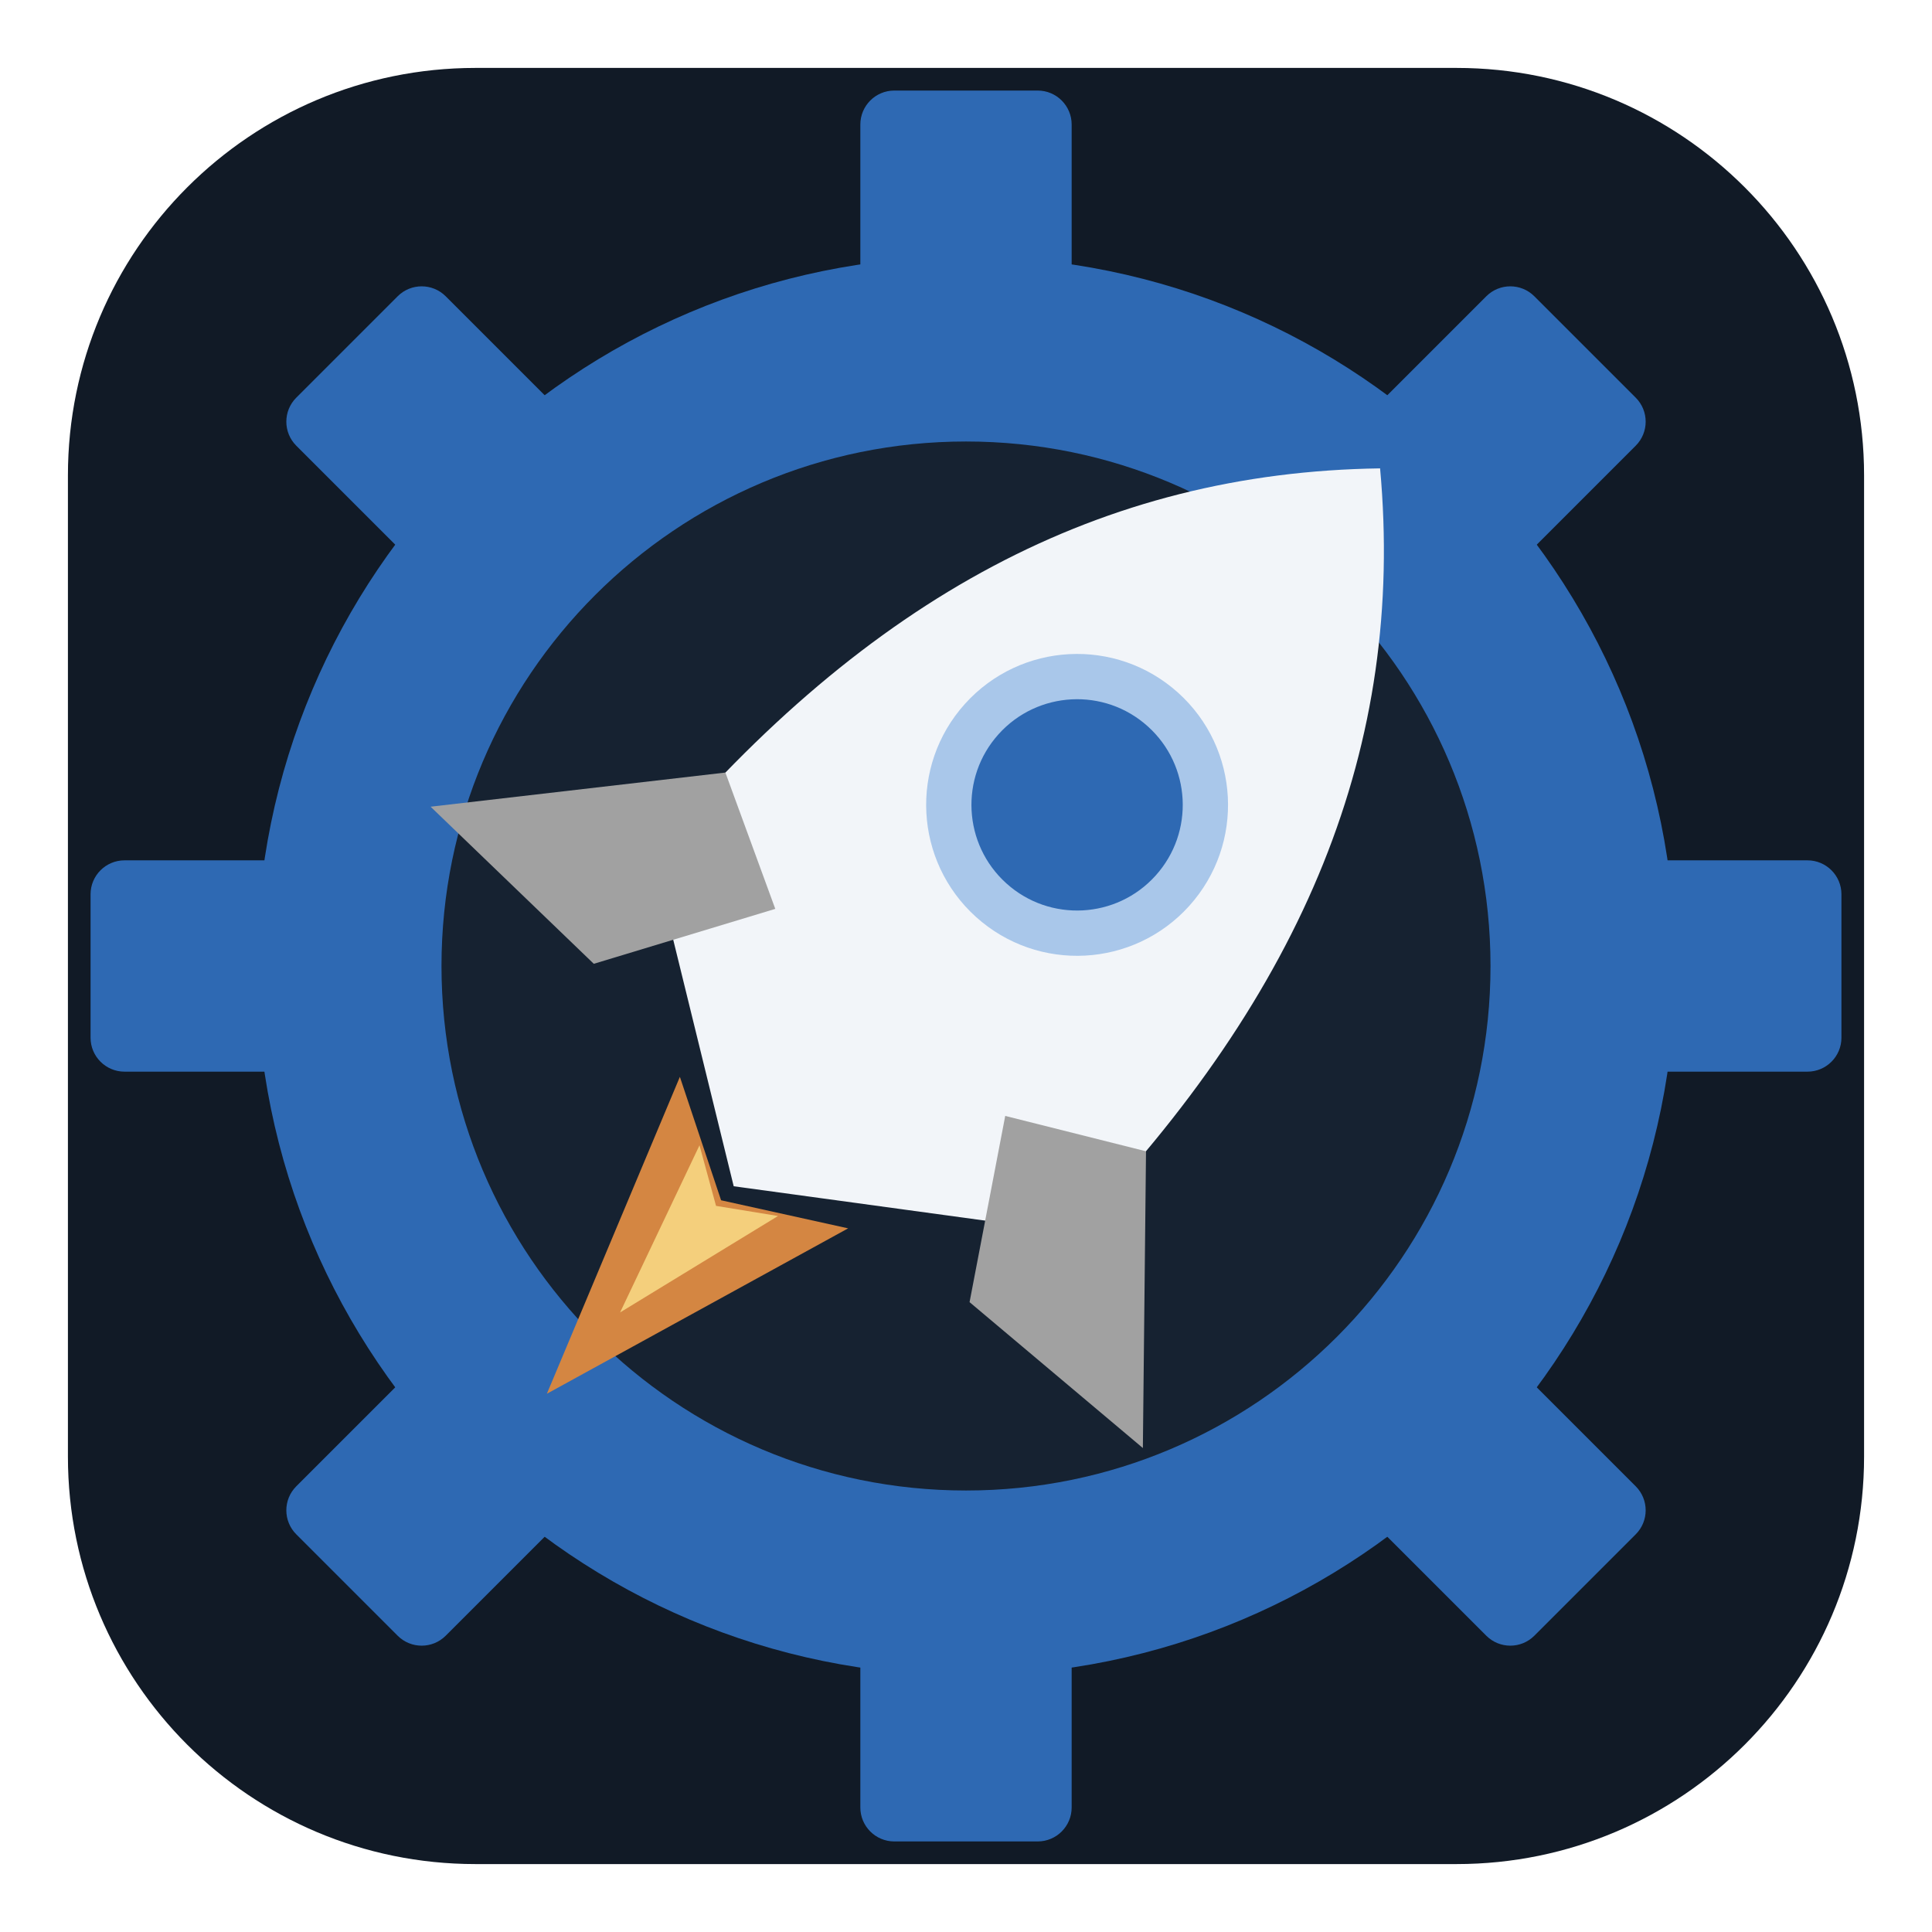
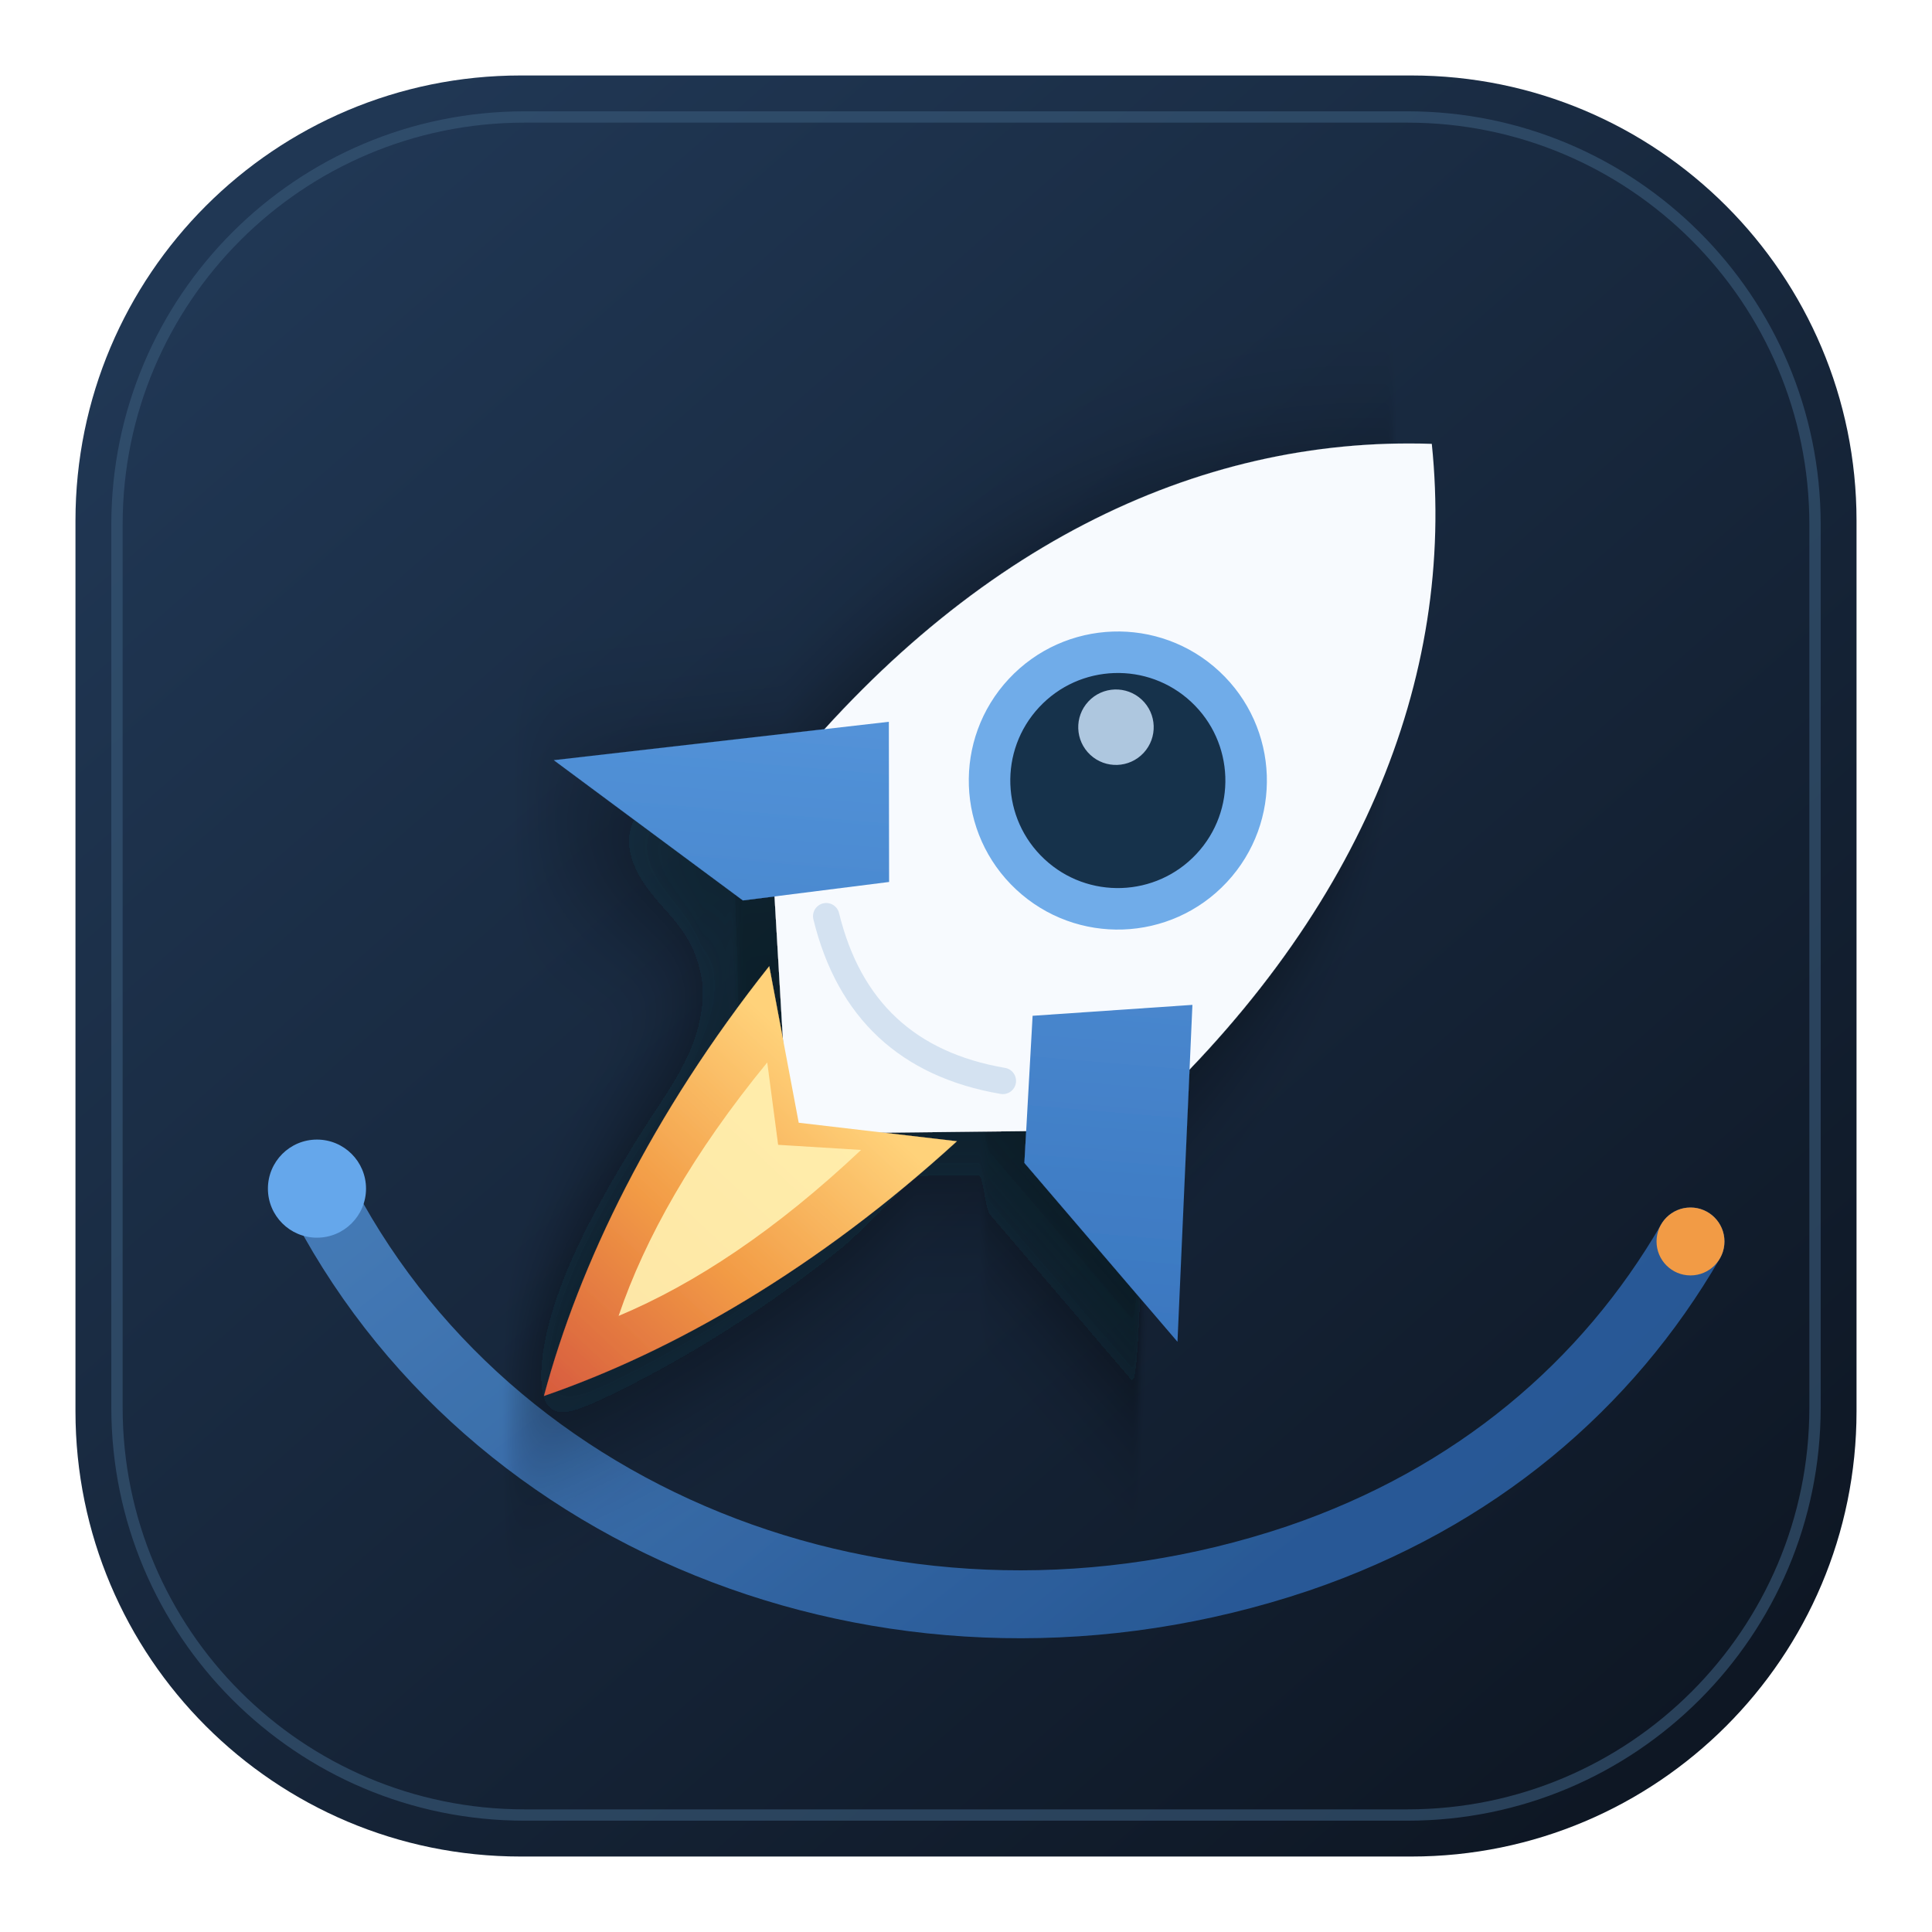
<svg xmlns="http://www.w3.org/2000/svg" width="512" height="512" viewBox="0 0 512 512">
-   <rect x="18" y="18" width="476" height="476" rx="108" fill="#111A26" />
-   <g fill="#2E69B3" transform="translate(256 256)">
-     <rect x="-28" y="-232" width="56" height="78" rx="9" />
-     <rect x="-28" y="-232" width="56" height="78" rx="9" transform="rotate(45)" />
-     <rect x="-28" y="-232" width="56" height="78" rx="9" transform="rotate(90)" />
-     <rect x="-28" y="-232" width="56" height="78" rx="9" transform="rotate(135)" />
-     <rect x="-28" y="-232" width="56" height="78" rx="9" transform="rotate(180)" />
-     <rect x="-28" y="-232" width="56" height="78" rx="9" transform="rotate(225)" />
-     <rect x="-28" y="-232" width="56" height="78" rx="9" transform="rotate(270)" />
-     <rect x="-28" y="-232" width="56" height="78" rx="9" transform="rotate(315)" />
-     <circle r="188" />
-   </g>
-   <circle cx="256" cy="256" r="139" fill="#162231" />
-   <g transform="translate(256 246) rotate(42) translate(-256 -246)">
-     <path d="M256 82c-54 50-78 116-75 205l75 51 75-51c3-89-21-155-75-205z" fill="#F2F5F9" />
-     <path d="M181 258l-52 59 60 2 26-43z" fill="#A1A1A1" />
-     <path d="M331 258l52 59-60 2-26-43z" fill="#A1A1A1" />
-     <circle cx="256" cy="202" r="34" fill="#2E69B3" stroke="#A9C7EA" stroke-width="12" />
-     <path d="M226 326l30 86 30-86-30 17z" fill="#D48642" />
-     <path d="M242 336l14 47 14-47-14 9z" fill="#F4CF7C" />
+   <defs>
+     <linearGradient id="bg" x1="76" y1="54" x2="438" y2="466" gradientUnits="userSpaceOnUse">
+       <stop offset="0" stop-color="#203754" />
+       <stop offset="1" stop-color="#0E1724" />
+     </linearGradient>
+     <linearGradient id="blue" x1="150" y1="110" x2="370" y2="390" gradientUnits="userSpaceOnUse">
+       <stop offset="0" stop-color="#65A7EB" />
+       <stop offset="1" stop-color="#2E69B3" />
+     </linearGradient>
+     <linearGradient id="flame" x1="256" y1="300" x2="256" y2="414" gradientUnits="userSpaceOnUse">
+       <stop offset="0" stop-color="#FFD27A" />
+       <stop offset="0.5" stop-color="#F29B45" />
+       <stop offset="1" stop-color="#D75B3E" />
+     </linearGradient>
+     <filter id="shadow" x="-30%" y="-30%" width="160%" height="180%">
+       <feDropShadow dx="0" dy="16" stdDeviation="14" flood-color="#050A12" flood-opacity="0.5" />
+     </filter>
+   </defs>
+   <rect x="20" y="20" width="472" height="472" rx="118" fill="url(#bg)" />
+   <rect x="31" y="31" width="450" height="450" rx="108" fill="none" stroke="#385777" stroke-width="3" opacity="0.65" />
+   <path d="M84 315C129 405 240 448 344 413C391 397 426 367 448 329" fill="none" stroke="url(#blue)" stroke-width="18" stroke-linecap="round" opacity="0.78" />
+   <circle cx="84" cy="315" r="13" fill="#65A7EB" />
+   <circle cx="448" cy="329" r="9" fill="#F29B45" />
+   <g transform="rotate(43 256 250)" filter="url(#shadow)">
+     <path d="M256 69C303 110 328 174 321 257L256 319L191 257C184 174 209 110 256 69Z" fill="#F7FAFE" />
+     <path d="M201 221L143 289L205 282L230 252Z" fill="url(#blue)" />
+     <path d="M311 221L369 289L307 282L282 252Z" fill="url(#blue)" />
+     <path d="M222 290C226 340 239 382 256 414C273 382 286 340 290 290L256 315Z" fill="url(#flame)" />
+     <path d="M239 309C241 340 247 365 256 385C265 365 271 340 273 309L256 323Z" fill="#FFF0B0" opacity="0.92" />
+     <circle cx="256" cy="191" r="34" fill="#18304C" stroke="#70ACE9" stroke-width="11" />
+     <circle cx="246" cy="181" r="10" fill="#CFE8FF" opacity="0.82" />
+     <path d="M224 270Q256 291 288 270" fill="none" stroke="#D4E2F1" stroke-width="7" stroke-linecap="round" />
  </g>
</svg>
